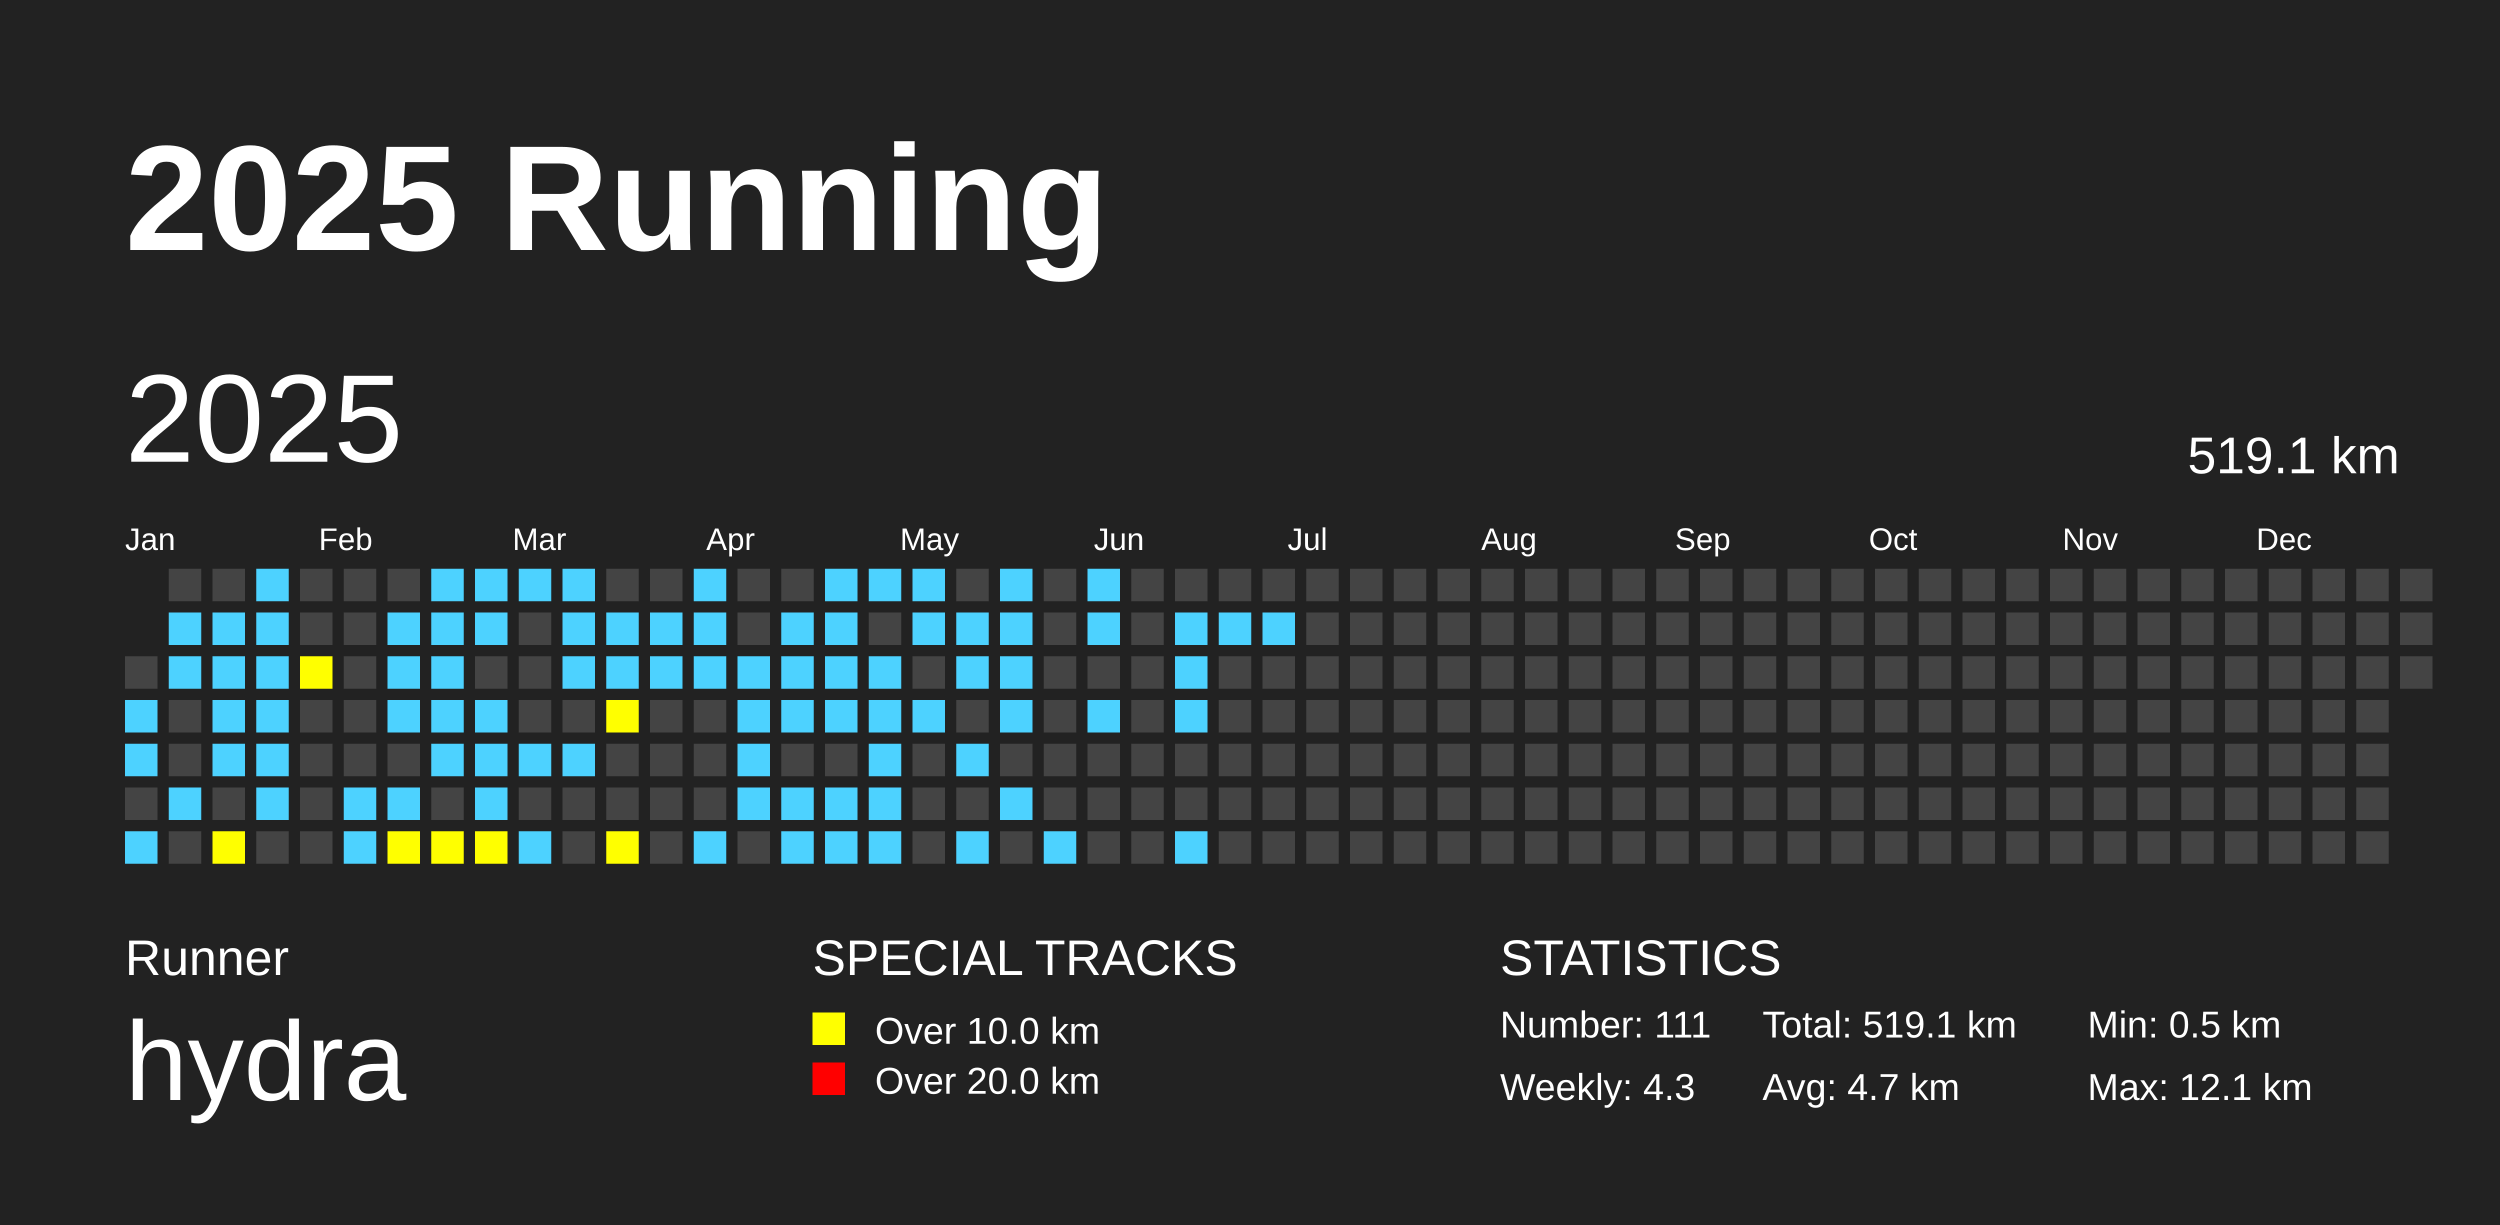
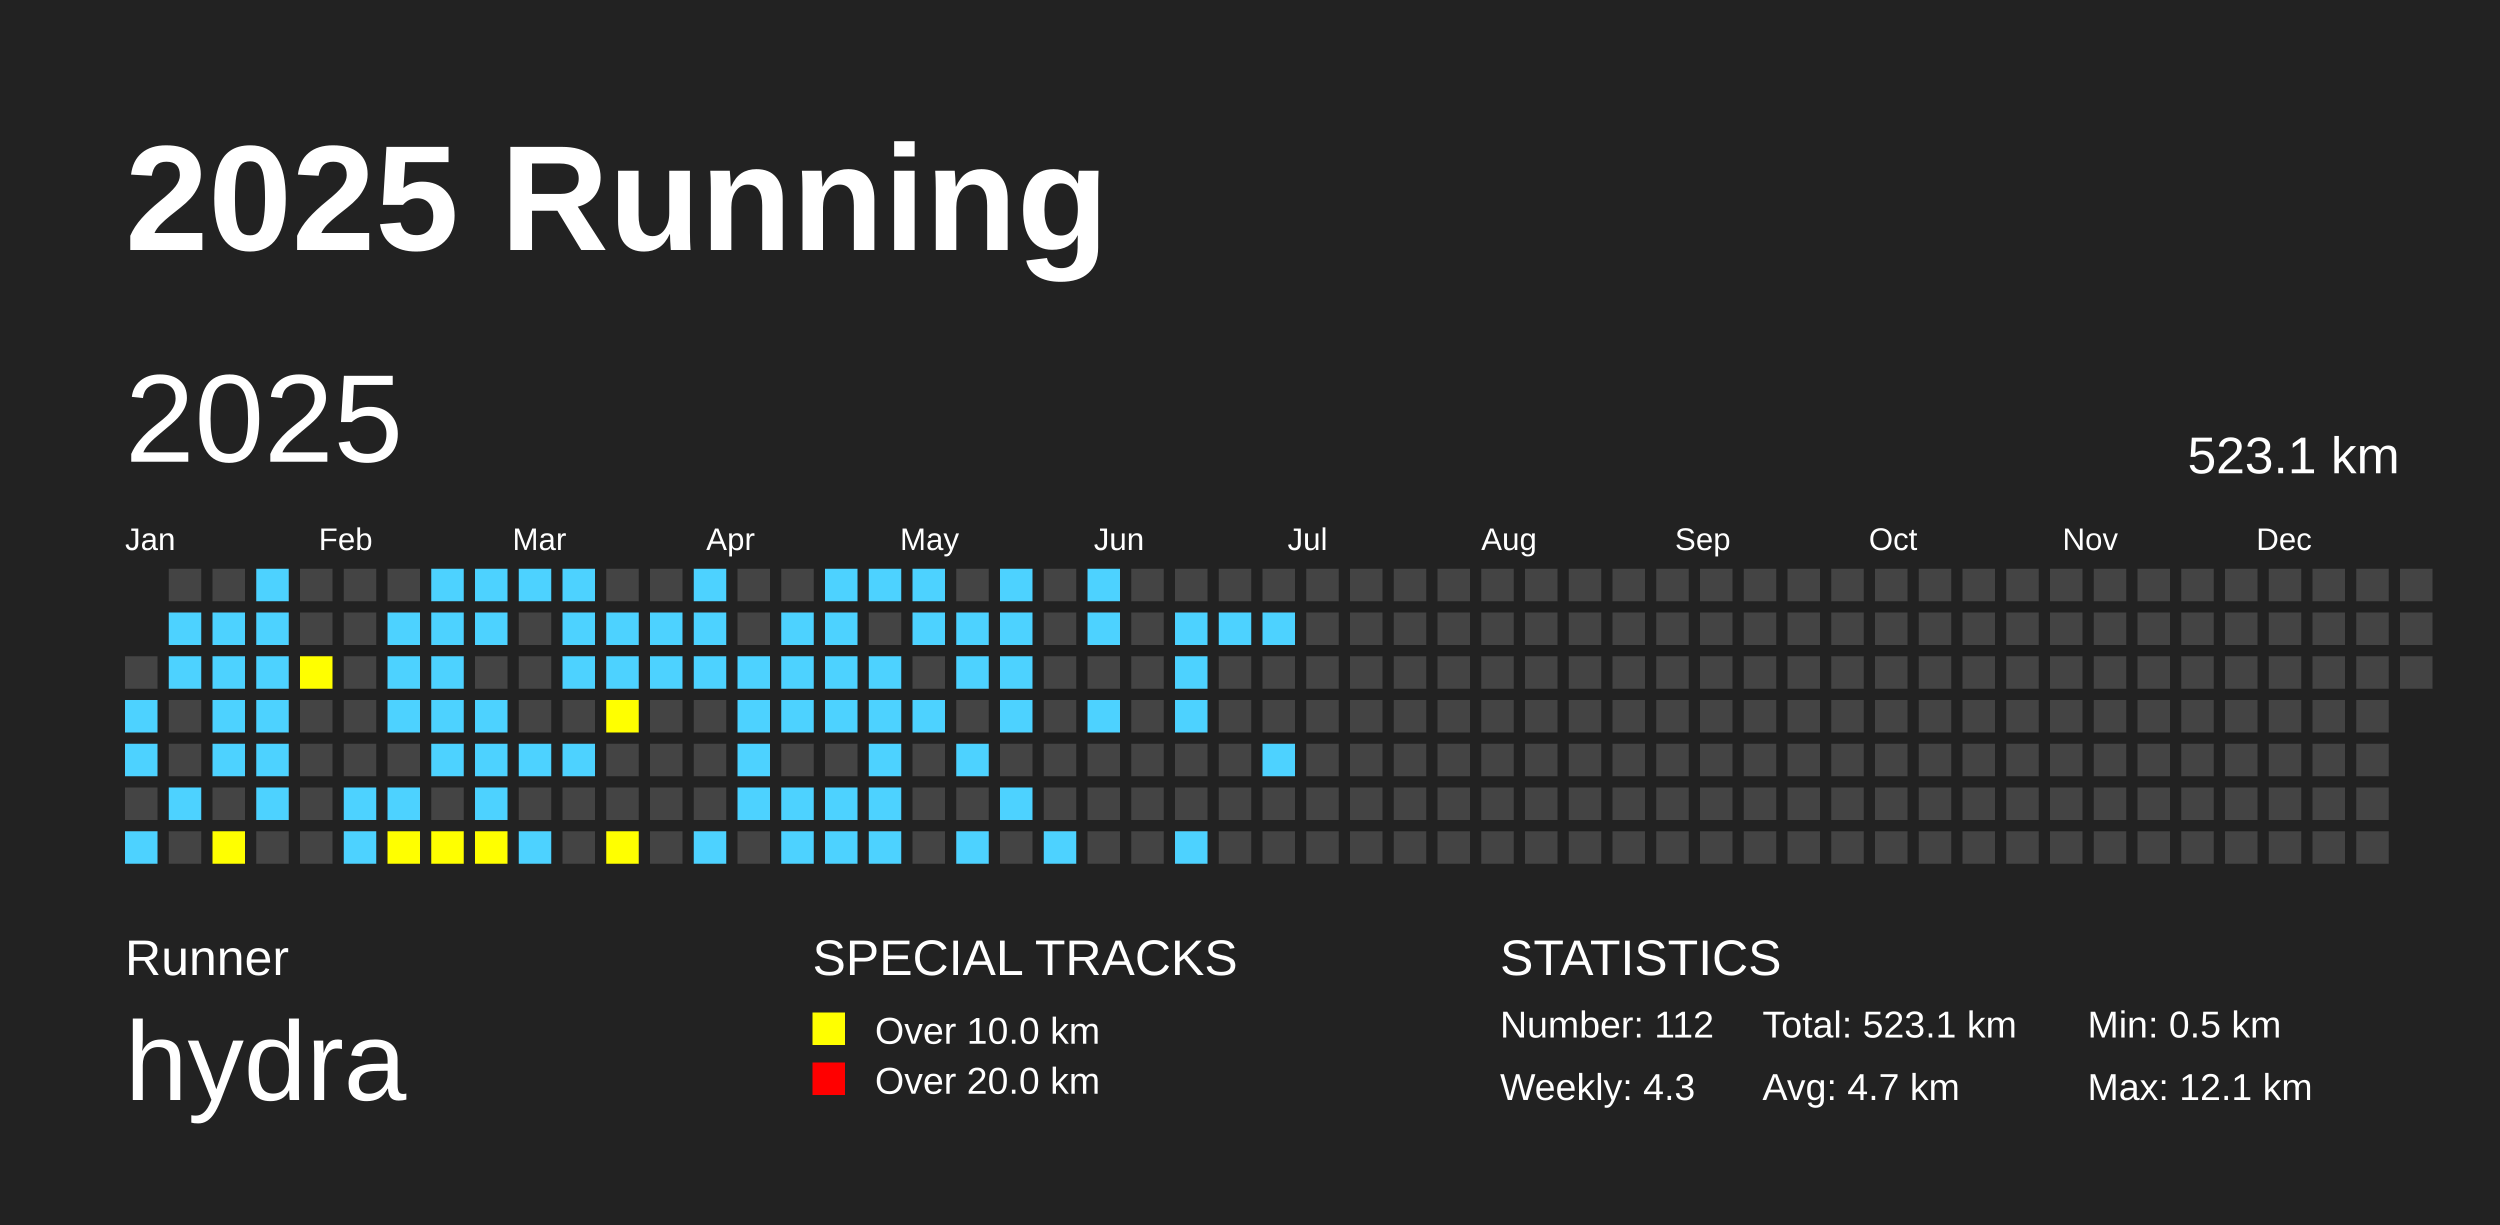
<svg xmlns="http://www.w3.org/2000/svg" baseProfile="full" height="98mm" version="1.1" viewBox="0,0,200,98" width="200mm">
  <defs />
  <rect fill="#222222" height="98" width="200" x="0" y="0" />
  <text fill="#FFFFFF" style="font-size:12px; font-family:Arial; font-weight:bold;" x="10" y="20">2025 Running</text>
  <text fill="#FFFFFF" style="font-size:4px; font-family:Arial" x="10" y="78">Runner</text>
  <text fill="#FFFFFF" style="font-size:9px; font-family:Arial" x="10" y="88">hydra</text>
  <text fill="#FFFFFF" style="font-size:4px; font-family:Arial" x="65" y="78">SPECIAL TRACKS</text>
  <rect fill="yellow" height="2.6" width="2.6" x="65" y="81" />
  <text fill="#FFFFFF" style="font-size:3px; font-family:Arial" x="70" y="83.5">Over 10.0 km</text>
  <rect fill="red" height="2.6" width="2.6" x="65" y="85" />
  <text fill="#FFFFFF" style="font-size:3px; font-family:Arial" x="70" y="87.5">Over 20.0 km</text>
  <text fill="#FFFFFF" style="font-size:4px; font-family:Arial" x="120" y="78">STATISTICS</text>
-   <text fill="#FFFFFF" style="font-size:3px; font-family:Arial" x="120" y="83">Number: 111</text>
+   <text fill="#FFFFFF" style="font-size:3px; font-family:Arial" x="120" y="83">Number: 112</text>
  <text fill="#FFFFFF" style="font-size:3px; font-family:Arial" x="120" y="88">Weekly: 4.3</text>
-   <text fill="#FFFFFF" style="font-size:3px; font-family:Arial" x="141" y="83">Total: 519.1 km</text>
+   <text fill="#FFFFFF" style="font-size:3px; font-family:Arial" x="141" y="83">Total: 523.1 km</text>
  <text fill="#FFFFFF" style="font-size:3px; font-family:Arial" x="141" y="88">Avg: 4.7 km</text>
  <text fill="#FFFFFF" style="font-size:3px; font-family:Arial" x="167" y="83">Min: 0.5 km</text>
  <text fill="#FFFFFF" style="font-size:3px; font-family:Arial" x="167" y="88">Max: 12.1 km</text>
  <text dominant-baseline="hanging" fill="#FFFFFF" style="font-size:10.0px; font-family:Arial;" x="10" y="30">2025</text>
-   <text dominant-baseline="hanging" fill="#FFFFFF" style="font-size:4.125px; font-family:Arial;" x="175" y="35">519.1 km</text>
+   <text dominant-baseline="hanging" fill="#FFFFFF" style="font-size:4.125px; font-family:Arial;" x="175" y="35">523.1 km</text>
  <text fill="#FFFFFF" style="font-size:2.5px; font-family:Arial" x="10.0" y="44">Jan</text>
  <text fill="#FFFFFF" style="font-size:2.5px; font-family:Arial" x="25.5" y="44">Feb</text>
  <text fill="#FFFFFF" style="font-size:2.5px; font-family:Arial" x="41.0" y="44">Mar</text>
  <text fill="#FFFFFF" style="font-size:2.5px; font-family:Arial" x="56.5" y="44">Apr</text>
  <text fill="#FFFFFF" style="font-size:2.5px; font-family:Arial" x="72.0" y="44">May</text>
  <text fill="#FFFFFF" style="font-size:2.5px; font-family:Arial" x="87.5" y="44">Jun</text>
  <text fill="#FFFFFF" style="font-size:2.5px; font-family:Arial" x="103.0" y="44">Jul</text>
  <text fill="#FFFFFF" style="font-size:2.5px; font-family:Arial" x="118.5" y="44">Aug</text>
  <text fill="#FFFFFF" style="font-size:2.5px; font-family:Arial" x="134.0" y="44">Sep</text>
  <text fill="#FFFFFF" style="font-size:2.5px; font-family:Arial" x="149.5" y="44">Oct</text>
  <text fill="#FFFFFF" style="font-size:2.5px; font-family:Arial" x="165.0" y="44">Nov</text>
  <text fill="#FFFFFF" style="font-size:2.5px; font-family:Arial" x="180.5" y="44">Dec</text>
  <rect fill="#444444" height="2.6" width="2.6" x="10.0" y="52.5" />
  <rect fill="#4DD2FF" height="2.6" width="2.6" x="10.0" y="56.0" />
  <rect fill="#4DD2FF" height="2.6" width="2.6" x="10.0" y="59.5" />
  <rect fill="#444444" height="2.6" width="2.6" x="10.0" y="63.0" />
  <rect fill="#4DD2FF" height="2.6" width="2.6" x="10.0" y="66.5" />
  <rect fill="#444444" height="2.6" width="2.6" x="13.5" y="45.5" />
  <rect fill="#4DD2FF" height="2.6" width="2.6" x="13.5" y="49.0" />
  <rect fill="#4DD2FF" height="2.6" width="2.6" x="13.5" y="52.5" />
  <rect fill="#444444" height="2.6" width="2.6" x="13.5" y="56.0" />
  <rect fill="#444444" height="2.6" width="2.6" x="13.5" y="59.5" />
  <rect fill="#4DD2FF" height="2.6" width="2.6" x="13.5" y="63.0" />
  <rect fill="#444444" height="2.6" width="2.6" x="13.5" y="66.5" />
  <rect fill="#444444" height="2.6" width="2.6" x="17.0" y="45.5" />
  <rect fill="#4DD2FF" height="2.6" width="2.6" x="17.0" y="49.0" />
  <rect fill="#4DD2FF" height="2.6" width="2.6" x="17.0" y="52.5" />
  <rect fill="#4DD2FF" height="2.6" width="2.6" x="17.0" y="56.0" />
  <rect fill="#4DD2FF" height="2.6" width="2.6" x="17.0" y="59.5" />
  <rect fill="#444444" height="2.6" width="2.6" x="17.0" y="63.0" />
  <rect fill="yellow" height="2.6" width="2.6" x="17.0" y="66.5" />
  <rect fill="#4DD2FF" height="2.6" width="2.6" x="20.5" y="45.5" />
  <rect fill="#4DD2FF" height="2.6" width="2.6" x="20.5" y="49.0" />
  <rect fill="#4DD2FF" height="2.6" width="2.6" x="20.5" y="52.5" />
  <rect fill="#4DD2FF" height="2.6" width="2.6" x="20.5" y="56.0" />
  <rect fill="#4DD2FF" height="2.6" width="2.6" x="20.5" y="59.5" />
  <rect fill="#4DD2FF" height="2.6" width="2.6" x="20.5" y="63.0" />
  <rect fill="#444444" height="2.6" width="2.6" x="20.5" y="66.5" />
  <rect fill="#444444" height="2.6" width="2.6" x="24.0" y="45.5" />
  <rect fill="#444444" height="2.6" width="2.6" x="24.0" y="49.0" />
  <rect fill="yellow" height="2.6" width="2.6" x="24.0" y="52.5" />
  <rect fill="#444444" height="2.6" width="2.6" x="24.0" y="56.0" />
  <rect fill="#444444" height="2.6" width="2.6" x="24.0" y="59.5" />
  <rect fill="#444444" height="2.6" width="2.6" x="24.0" y="63.0" />
  <rect fill="#444444" height="2.6" width="2.6" x="24.0" y="66.5" />
  <rect fill="#444444" height="2.6" width="2.6" x="27.5" y="45.5" />
  <rect fill="#444444" height="2.6" width="2.6" x="27.5" y="49.0" />
  <rect fill="#444444" height="2.6" width="2.6" x="27.5" y="52.5" />
  <rect fill="#444444" height="2.6" width="2.6" x="27.5" y="56.0" />
  <rect fill="#444444" height="2.6" width="2.6" x="27.5" y="59.5" />
  <rect fill="#4DD2FF" height="2.6" width="2.6" x="27.5" y="63.0" />
  <rect fill="#4DD2FF" height="2.6" width="2.6" x="27.5" y="66.5" />
  <rect fill="#444444" height="2.6" width="2.6" x="31.0" y="45.5" />
  <rect fill="#4DD2FF" height="2.6" width="2.6" x="31.0" y="49.0" />
  <rect fill="#4DD2FF" height="2.6" width="2.6" x="31.0" y="52.5" />
  <rect fill="#4DD2FF" height="2.6" width="2.6" x="31.0" y="56.0" />
  <rect fill="#444444" height="2.6" width="2.6" x="31.0" y="59.5" />
  <rect fill="#4DD2FF" height="2.6" width="2.6" x="31.0" y="63.0" />
  <rect fill="yellow" height="2.6" width="2.6" x="31.0" y="66.5" />
  <rect fill="#4DD2FF" height="2.6" width="2.6" x="34.5" y="45.5" />
  <rect fill="#4DD2FF" height="2.6" width="2.6" x="34.5" y="49.0" />
  <rect fill="#4DD2FF" height="2.6" width="2.6" x="34.5" y="52.5" />
  <rect fill="#4DD2FF" height="2.6" width="2.6" x="34.5" y="56.0" />
  <rect fill="#4DD2FF" height="2.6" width="2.6" x="34.5" y="59.5" />
  <rect fill="#444444" height="2.6" width="2.6" x="34.5" y="63.0" />
  <rect fill="yellow" height="2.6" width="2.6" x="34.5" y="66.5" />
  <rect fill="#4DD2FF" height="2.6" width="2.6" x="38.0" y="45.5" />
  <rect fill="#4DD2FF" height="2.6" width="2.6" x="38.0" y="49.0" />
  <rect fill="#444444" height="2.6" width="2.6" x="38.0" y="52.5" />
  <rect fill="#4DD2FF" height="2.6" width="2.6" x="38.0" y="56.0" />
  <rect fill="#4DD2FF" height="2.6" width="2.6" x="38.0" y="59.5" />
  <rect fill="#4DD2FF" height="2.6" width="2.6" x="38.0" y="63.0" />
  <rect fill="yellow" height="2.6" width="2.6" x="38.0" y="66.5" />
  <rect fill="#4DD2FF" height="2.6" width="2.6" x="41.5" y="45.5" />
  <rect fill="#444444" height="2.6" width="2.6" x="41.5" y="49.0" />
  <rect fill="#444444" height="2.6" width="2.6" x="41.5" y="52.5" />
  <rect fill="#444444" height="2.6" width="2.6" x="41.5" y="56.0" />
  <rect fill="#4DD2FF" height="2.6" width="2.6" x="41.5" y="59.5" />
  <rect fill="#444444" height="2.6" width="2.6" x="41.5" y="63.0" />
  <rect fill="#4DD2FF" height="2.6" width="2.6" x="41.5" y="66.5" />
  <rect fill="#4DD2FF" height="2.6" width="2.6" x="45.0" y="45.5" />
  <rect fill="#4DD2FF" height="2.6" width="2.6" x="45.0" y="49.0" />
  <rect fill="#4DD2FF" height="2.6" width="2.6" x="45.0" y="52.5" />
  <rect fill="#444444" height="2.6" width="2.6" x="45.0" y="56.0" />
  <rect fill="#4DD2FF" height="2.6" width="2.6" x="45.0" y="59.5" />
  <rect fill="#444444" height="2.6" width="2.6" x="45.0" y="63.0" />
  <rect fill="#444444" height="2.6" width="2.6" x="45.0" y="66.5" />
  <rect fill="#444444" height="2.6" width="2.6" x="48.5" y="45.5" />
  <rect fill="#4DD2FF" height="2.6" width="2.6" x="48.5" y="49.0" />
  <rect fill="#4DD2FF" height="2.6" width="2.6" x="48.5" y="52.5" />
  <rect fill="yellow" height="2.6" width="2.6" x="48.5" y="56.0" />
  <rect fill="#444444" height="2.6" width="2.6" x="48.5" y="59.5" />
  <rect fill="#444444" height="2.6" width="2.6" x="48.5" y="63.0" />
  <rect fill="yellow" height="2.6" width="2.6" x="48.5" y="66.5" />
  <rect fill="#444444" height="2.6" width="2.6" x="52.0" y="45.5" />
  <rect fill="#4DD2FF" height="2.6" width="2.6" x="52.0" y="49.0" />
  <rect fill="#4DD2FF" height="2.6" width="2.6" x="52.0" y="52.5" />
  <rect fill="#444444" height="2.6" width="2.6" x="52.0" y="56.0" />
  <rect fill="#444444" height="2.6" width="2.6" x="52.0" y="59.5" />
  <rect fill="#444444" height="2.6" width="2.6" x="52.0" y="63.0" />
  <rect fill="#444444" height="2.6" width="2.6" x="52.0" y="66.5" />
  <rect fill="#4DD2FF" height="2.6" width="2.6" x="55.5" y="45.5" />
  <rect fill="#4DD2FF" height="2.6" width="2.6" x="55.5" y="49.0" />
  <rect fill="#4DD2FF" height="2.6" width="2.6" x="55.5" y="52.5" />
  <rect fill="#444444" height="2.6" width="2.6" x="55.5" y="56.0" />
  <rect fill="#444444" height="2.6" width="2.6" x="55.5" y="59.5" />
  <rect fill="#444444" height="2.6" width="2.6" x="55.5" y="63.0" />
  <rect fill="#4DD2FF" height="2.6" width="2.6" x="55.5" y="66.5" />
  <rect fill="#444444" height="2.6" width="2.6" x="59.0" y="45.5" />
  <rect fill="#444444" height="2.6" width="2.6" x="59.0" y="49.0" />
  <rect fill="#4DD2FF" height="2.6" width="2.6" x="59.0" y="52.5" />
  <rect fill="#4DD2FF" height="2.6" width="2.6" x="59.0" y="56.0" />
  <rect fill="#4DD2FF" height="2.6" width="2.6" x="59.0" y="59.5" />
  <rect fill="#4DD2FF" height="2.6" width="2.6" x="59.0" y="63.0" />
  <rect fill="#444444" height="2.6" width="2.6" x="59.0" y="66.5" />
  <rect fill="#444444" height="2.6" width="2.6" x="62.5" y="45.5" />
  <rect fill="#4DD2FF" height="2.6" width="2.6" x="62.5" y="49.0" />
  <rect fill="#4DD2FF" height="2.6" width="2.6" x="62.5" y="52.5" />
  <rect fill="#4DD2FF" height="2.6" width="2.6" x="62.5" y="56.0" />
  <rect fill="#444444" height="2.6" width="2.6" x="62.5" y="59.5" />
  <rect fill="#4DD2FF" height="2.6" width="2.6" x="62.5" y="63.0" />
  <rect fill="#4DD2FF" height="2.6" width="2.6" x="62.5" y="66.5" />
  <rect fill="#4DD2FF" height="2.6" width="2.6" x="66.0" y="45.5" />
  <rect fill="#4DD2FF" height="2.6" width="2.6" x="66.0" y="49.0" />
  <rect fill="#4DD2FF" height="2.6" width="2.6" x="66.0" y="52.5" />
  <rect fill="#4DD2FF" height="2.6" width="2.6" x="66.0" y="56.0" />
  <rect fill="#444444" height="2.6" width="2.6" x="66.0" y="59.5" />
  <rect fill="#4DD2FF" height="2.6" width="2.6" x="66.0" y="63.0" />
  <rect fill="#4DD2FF" height="2.6" width="2.6" x="66.0" y="66.5" />
  <rect fill="#4DD2FF" height="2.6" width="2.6" x="69.5" y="45.5" />
  <rect fill="#444444" height="2.6" width="2.6" x="69.5" y="49.0" />
  <rect fill="#4DD2FF" height="2.6" width="2.6" x="69.5" y="52.5" />
  <rect fill="#4DD2FF" height="2.6" width="2.6" x="69.5" y="56.0" />
  <rect fill="#4DD2FF" height="2.6" width="2.6" x="69.5" y="59.5" />
  <rect fill="#4DD2FF" height="2.6" width="2.6" x="69.5" y="63.0" />
  <rect fill="#4DD2FF" height="2.6" width="2.6" x="69.5" y="66.5" />
  <rect fill="#4DD2FF" height="2.6" width="2.6" x="73.0" y="45.5" />
  <rect fill="#4DD2FF" height="2.6" width="2.6" x="73.0" y="49.0" />
  <rect fill="#444444" height="2.6" width="2.6" x="73.0" y="52.5" />
  <rect fill="#4DD2FF" height="2.6" width="2.6" x="73.0" y="56.0" />
  <rect fill="#444444" height="2.6" width="2.6" x="73.0" y="59.5" />
  <rect fill="#444444" height="2.6" width="2.6" x="73.0" y="63.0" />
  <rect fill="#444444" height="2.6" width="2.6" x="73.0" y="66.5" />
  <rect fill="#444444" height="2.6" width="2.6" x="76.5" y="45.5" />
  <rect fill="#4DD2FF" height="2.6" width="2.6" x="76.5" y="49.0" />
  <rect fill="#4DD2FF" height="2.6" width="2.6" x="76.5" y="52.5" />
  <rect fill="#444444" height="2.6" width="2.6" x="76.5" y="56.0" />
  <rect fill="#4DD2FF" height="2.6" width="2.6" x="76.5" y="59.5" />
  <rect fill="#444444" height="2.6" width="2.6" x="76.5" y="63.0" />
  <rect fill="#4DD2FF" height="2.6" width="2.6" x="76.5" y="66.5" />
  <rect fill="#4DD2FF" height="2.6" width="2.6" x="80.0" y="45.5" />
  <rect fill="#4DD2FF" height="2.6" width="2.6" x="80.0" y="49.0" />
  <rect fill="#4DD2FF" height="2.6" width="2.6" x="80.0" y="52.5" />
  <rect fill="#4DD2FF" height="2.6" width="2.6" x="80.0" y="56.0" />
  <rect fill="#444444" height="2.6" width="2.6" x="80.0" y="59.5" />
  <rect fill="#4DD2FF" height="2.6" width="2.6" x="80.0" y="63.0" />
  <rect fill="#444444" height="2.6" width="2.6" x="80.0" y="66.5" />
  <rect fill="#444444" height="2.6" width="2.6" x="83.5" y="45.5" />
  <rect fill="#444444" height="2.6" width="2.6" x="83.5" y="49.0" />
  <rect fill="#444444" height="2.6" width="2.6" x="83.5" y="52.5" />
  <rect fill="#444444" height="2.6" width="2.6" x="83.5" y="56.0" />
  <rect fill="#444444" height="2.6" width="2.6" x="83.5" y="59.5" />
  <rect fill="#444444" height="2.6" width="2.6" x="83.5" y="63.0" />
  <rect fill="#4DD2FF" height="2.6" width="2.6" x="83.5" y="66.5" />
  <rect fill="#4DD2FF" height="2.6" width="2.6" x="87.0" y="45.5" />
  <rect fill="#4DD2FF" height="2.6" width="2.6" x="87.0" y="49.0" />
  <rect fill="#444444" height="2.6" width="2.6" x="87.0" y="52.5" />
  <rect fill="#4DD2FF" height="2.6" width="2.6" x="87.0" y="56.0" />
  <rect fill="#444444" height="2.6" width="2.6" x="87.0" y="59.5" />
  <rect fill="#444444" height="2.6" width="2.6" x="87.0" y="63.0" />
  <rect fill="#444444" height="2.6" width="2.6" x="87.0" y="66.5" />
  <rect fill="#444444" height="2.6" width="2.6" x="90.5" y="45.5" />
  <rect fill="#444444" height="2.6" width="2.6" x="90.5" y="49.0" />
  <rect fill="#444444" height="2.6" width="2.6" x="90.5" y="52.5" />
  <rect fill="#444444" height="2.6" width="2.6" x="90.5" y="56.0" />
  <rect fill="#444444" height="2.6" width="2.6" x="90.5" y="59.5" />
  <rect fill="#444444" height="2.6" width="2.6" x="90.5" y="63.0" />
  <rect fill="#444444" height="2.6" width="2.6" x="90.5" y="66.5" />
  <rect fill="#444444" height="2.6" width="2.6" x="94.0" y="45.5" />
  <rect fill="#4DD2FF" height="2.6" width="2.6" x="94.0" y="49.0" />
  <rect fill="#4DD2FF" height="2.6" width="2.6" x="94.0" y="52.5" />
  <rect fill="#4DD2FF" height="2.6" width="2.6" x="94.0" y="56.0" />
  <rect fill="#444444" height="2.6" width="2.6" x="94.0" y="59.5" />
  <rect fill="#444444" height="2.6" width="2.6" x="94.0" y="63.0" />
  <rect fill="#4DD2FF" height="2.6" width="2.6" x="94.0" y="66.5" />
  <rect fill="#444444" height="2.6" width="2.6" x="97.5" y="45.5" />
  <rect fill="#4DD2FF" height="2.6" width="2.6" x="97.5" y="49.0" />
  <rect fill="#444444" height="2.6" width="2.6" x="97.5" y="52.5" />
  <rect fill="#444444" height="2.6" width="2.6" x="97.5" y="56.0" />
  <rect fill="#444444" height="2.6" width="2.6" x="97.5" y="59.5" />
  <rect fill="#444444" height="2.6" width="2.6" x="97.5" y="63.0" />
  <rect fill="#444444" height="2.6" width="2.6" x="97.5" y="66.5" />
  <rect fill="#444444" height="2.6" width="2.6" x="101.0" y="45.5" />
  <rect fill="#4DD2FF" height="2.6" width="2.6" x="101.0" y="49.0" />
  <rect fill="#444444" height="2.6" width="2.6" x="101.0" y="52.5" />
  <rect fill="#444444" height="2.6" width="2.6" x="101.0" y="56.0" />
-   <rect fill="#444444" height="2.6" width="2.6" x="101.0" y="59.5" />
+   <rect fill="#4DD2FF" height="2.6" width="2.6" x="101.0" y="59.5" />
  <rect fill="#444444" height="2.6" width="2.6" x="101.0" y="63.0" />
  <rect fill="#444444" height="2.6" width="2.6" x="101.0" y="66.5" />
  <rect fill="#444444" height="2.6" width="2.6" x="104.5" y="45.5" />
  <rect fill="#444444" height="2.6" width="2.6" x="104.5" y="49.0" />
  <rect fill="#444444" height="2.6" width="2.6" x="104.5" y="52.5" />
  <rect fill="#444444" height="2.6" width="2.6" x="104.5" y="56.0" />
  <rect fill="#444444" height="2.6" width="2.6" x="104.5" y="59.5" />
  <rect fill="#444444" height="2.6" width="2.6" x="104.5" y="63.0" />
  <rect fill="#444444" height="2.6" width="2.6" x="104.5" y="66.5" />
  <rect fill="#444444" height="2.6" width="2.6" x="108.0" y="45.5" />
  <rect fill="#444444" height="2.6" width="2.6" x="108.0" y="49.0" />
  <rect fill="#444444" height="2.6" width="2.6" x="108.0" y="52.5" />
  <rect fill="#444444" height="2.6" width="2.6" x="108.0" y="56.0" />
  <rect fill="#444444" height="2.6" width="2.6" x="108.0" y="59.5" />
  <rect fill="#444444" height="2.6" width="2.6" x="108.0" y="63.0" />
  <rect fill="#444444" height="2.6" width="2.6" x="108.0" y="66.5" />
  <rect fill="#444444" height="2.6" width="2.6" x="111.5" y="45.5" />
  <rect fill="#444444" height="2.6" width="2.6" x="111.5" y="49.0" />
  <rect fill="#444444" height="2.6" width="2.6" x="111.5" y="52.5" />
  <rect fill="#444444" height="2.6" width="2.6" x="111.5" y="56.0" />
  <rect fill="#444444" height="2.6" width="2.6" x="111.5" y="59.5" />
  <rect fill="#444444" height="2.6" width="2.6" x="111.5" y="63.0" />
  <rect fill="#444444" height="2.6" width="2.6" x="111.5" y="66.5" />
  <rect fill="#444444" height="2.6" width="2.6" x="115.0" y="45.5" />
  <rect fill="#444444" height="2.6" width="2.6" x="115.0" y="49.0" />
  <rect fill="#444444" height="2.6" width="2.6" x="115.0" y="52.5" />
  <rect fill="#444444" height="2.6" width="2.6" x="115.0" y="56.0" />
  <rect fill="#444444" height="2.6" width="2.6" x="115.0" y="59.5" />
  <rect fill="#444444" height="2.6" width="2.6" x="115.0" y="63.0" />
  <rect fill="#444444" height="2.6" width="2.6" x="115.0" y="66.5" />
  <rect fill="#444444" height="2.6" width="2.6" x="118.5" y="45.5" />
  <rect fill="#444444" height="2.6" width="2.6" x="118.5" y="49.0" />
  <rect fill="#444444" height="2.6" width="2.6" x="118.5" y="52.5" />
  <rect fill="#444444" height="2.6" width="2.6" x="118.5" y="56.0" />
  <rect fill="#444444" height="2.6" width="2.6" x="118.5" y="59.5" />
  <rect fill="#444444" height="2.6" width="2.6" x="118.5" y="63.0" />
  <rect fill="#444444" height="2.6" width="2.6" x="118.5" y="66.5" />
  <rect fill="#444444" height="2.6" width="2.6" x="122.0" y="45.5" />
  <rect fill="#444444" height="2.6" width="2.6" x="122.0" y="49.0" />
  <rect fill="#444444" height="2.6" width="2.6" x="122.0" y="52.5" />
  <rect fill="#444444" height="2.6" width="2.6" x="122.0" y="56.0" />
  <rect fill="#444444" height="2.6" width="2.6" x="122.0" y="59.5" />
  <rect fill="#444444" height="2.6" width="2.6" x="122.0" y="63.0" />
  <rect fill="#444444" height="2.6" width="2.6" x="122.0" y="66.5" />
  <rect fill="#444444" height="2.6" width="2.6" x="125.5" y="45.5" />
  <rect fill="#444444" height="2.6" width="2.6" x="125.5" y="49.0" />
  <rect fill="#444444" height="2.6" width="2.6" x="125.5" y="52.5" />
  <rect fill="#444444" height="2.6" width="2.6" x="125.5" y="56.0" />
  <rect fill="#444444" height="2.6" width="2.6" x="125.5" y="59.5" />
  <rect fill="#444444" height="2.6" width="2.6" x="125.5" y="63.0" />
  <rect fill="#444444" height="2.6" width="2.6" x="125.5" y="66.5" />
  <rect fill="#444444" height="2.6" width="2.6" x="129.0" y="45.5" />
  <rect fill="#444444" height="2.6" width="2.6" x="129.0" y="49.0" />
  <rect fill="#444444" height="2.6" width="2.6" x="129.0" y="52.5" />
  <rect fill="#444444" height="2.6" width="2.6" x="129.0" y="56.0" />
  <rect fill="#444444" height="2.6" width="2.6" x="129.0" y="59.5" />
  <rect fill="#444444" height="2.6" width="2.6" x="129.0" y="63.0" />
  <rect fill="#444444" height="2.6" width="2.6" x="129.0" y="66.5" />
  <rect fill="#444444" height="2.6" width="2.6" x="132.5" y="45.5" />
  <rect fill="#444444" height="2.6" width="2.6" x="132.5" y="49.0" />
  <rect fill="#444444" height="2.6" width="2.6" x="132.5" y="52.5" />
  <rect fill="#444444" height="2.6" width="2.6" x="132.5" y="56.0" />
  <rect fill="#444444" height="2.6" width="2.6" x="132.5" y="59.5" />
  <rect fill="#444444" height="2.6" width="2.6" x="132.5" y="63.0" />
  <rect fill="#444444" height="2.6" width="2.6" x="132.5" y="66.5" />
  <rect fill="#444444" height="2.6" width="2.6" x="136.0" y="45.5" />
  <rect fill="#444444" height="2.6" width="2.6" x="136.0" y="49.0" />
  <rect fill="#444444" height="2.6" width="2.6" x="136.0" y="52.5" />
  <rect fill="#444444" height="2.6" width="2.6" x="136.0" y="56.0" />
  <rect fill="#444444" height="2.6" width="2.6" x="136.0" y="59.5" />
  <rect fill="#444444" height="2.6" width="2.6" x="136.0" y="63.0" />
  <rect fill="#444444" height="2.6" width="2.6" x="136.0" y="66.5" />
  <rect fill="#444444" height="2.6" width="2.6" x="139.5" y="45.5" />
  <rect fill="#444444" height="2.6" width="2.6" x="139.5" y="49.0" />
  <rect fill="#444444" height="2.6" width="2.6" x="139.5" y="52.5" />
  <rect fill="#444444" height="2.6" width="2.6" x="139.5" y="56.0" />
  <rect fill="#444444" height="2.6" width="2.6" x="139.5" y="59.5" />
  <rect fill="#444444" height="2.6" width="2.6" x="139.5" y="63.0" />
  <rect fill="#444444" height="2.6" width="2.6" x="139.5" y="66.5" />
  <rect fill="#444444" height="2.6" width="2.6" x="143.0" y="45.5" />
  <rect fill="#444444" height="2.6" width="2.6" x="143.0" y="49.0" />
  <rect fill="#444444" height="2.6" width="2.6" x="143.0" y="52.5" />
  <rect fill="#444444" height="2.6" width="2.6" x="143.0" y="56.0" />
  <rect fill="#444444" height="2.6" width="2.6" x="143.0" y="59.5" />
  <rect fill="#444444" height="2.6" width="2.6" x="143.0" y="63.0" />
  <rect fill="#444444" height="2.6" width="2.6" x="143.0" y="66.5" />
  <rect fill="#444444" height="2.6" width="2.6" x="146.5" y="45.5" />
  <rect fill="#444444" height="2.6" width="2.6" x="146.5" y="49.0" />
  <rect fill="#444444" height="2.6" width="2.6" x="146.5" y="52.5" />
  <rect fill="#444444" height="2.6" width="2.6" x="146.5" y="56.0" />
  <rect fill="#444444" height="2.6" width="2.6" x="146.5" y="59.5" />
  <rect fill="#444444" height="2.6" width="2.6" x="146.5" y="63.0" />
  <rect fill="#444444" height="2.6" width="2.6" x="146.5" y="66.5" />
  <rect fill="#444444" height="2.6" width="2.6" x="150.0" y="45.5" />
  <rect fill="#444444" height="2.6" width="2.6" x="150.0" y="49.0" />
  <rect fill="#444444" height="2.6" width="2.6" x="150.0" y="52.5" />
  <rect fill="#444444" height="2.6" width="2.6" x="150.0" y="56.0" />
  <rect fill="#444444" height="2.6" width="2.6" x="150.0" y="59.5" />
  <rect fill="#444444" height="2.6" width="2.6" x="150.0" y="63.0" />
  <rect fill="#444444" height="2.6" width="2.6" x="150.0" y="66.5" />
  <rect fill="#444444" height="2.6" width="2.6" x="153.5" y="45.5" />
  <rect fill="#444444" height="2.6" width="2.6" x="153.5" y="49.0" />
  <rect fill="#444444" height="2.6" width="2.6" x="153.5" y="52.5" />
  <rect fill="#444444" height="2.6" width="2.6" x="153.5" y="56.0" />
  <rect fill="#444444" height="2.6" width="2.6" x="153.5" y="59.5" />
  <rect fill="#444444" height="2.6" width="2.6" x="153.5" y="63.0" />
  <rect fill="#444444" height="2.6" width="2.6" x="153.5" y="66.5" />
  <rect fill="#444444" height="2.6" width="2.6" x="157.0" y="45.5" />
  <rect fill="#444444" height="2.6" width="2.6" x="157.0" y="49.0" />
  <rect fill="#444444" height="2.6" width="2.6" x="157.0" y="52.5" />
  <rect fill="#444444" height="2.6" width="2.6" x="157.0" y="56.0" />
  <rect fill="#444444" height="2.6" width="2.6" x="157.0" y="59.5" />
  <rect fill="#444444" height="2.6" width="2.6" x="157.0" y="63.0" />
  <rect fill="#444444" height="2.6" width="2.6" x="157.0" y="66.5" />
  <rect fill="#444444" height="2.6" width="2.6" x="160.5" y="45.5" />
  <rect fill="#444444" height="2.6" width="2.6" x="160.5" y="49.0" />
  <rect fill="#444444" height="2.6" width="2.6" x="160.5" y="52.5" />
  <rect fill="#444444" height="2.6" width="2.6" x="160.5" y="56.0" />
  <rect fill="#444444" height="2.6" width="2.6" x="160.5" y="59.5" />
  <rect fill="#444444" height="2.6" width="2.6" x="160.5" y="63.0" />
  <rect fill="#444444" height="2.6" width="2.6" x="160.5" y="66.5" />
  <rect fill="#444444" height="2.6" width="2.6" x="164.0" y="45.5" />
  <rect fill="#444444" height="2.6" width="2.6" x="164.0" y="49.0" />
  <rect fill="#444444" height="2.6" width="2.6" x="164.0" y="52.5" />
  <rect fill="#444444" height="2.6" width="2.6" x="164.0" y="56.0" />
  <rect fill="#444444" height="2.6" width="2.6" x="164.0" y="59.5" />
  <rect fill="#444444" height="2.6" width="2.6" x="164.0" y="63.0" />
  <rect fill="#444444" height="2.6" width="2.6" x="164.0" y="66.5" />
  <rect fill="#444444" height="2.6" width="2.6" x="167.5" y="45.5" />
  <rect fill="#444444" height="2.6" width="2.6" x="167.5" y="49.0" />
  <rect fill="#444444" height="2.6" width="2.6" x="167.5" y="52.5" />
  <rect fill="#444444" height="2.6" width="2.6" x="167.5" y="56.0" />
  <rect fill="#444444" height="2.6" width="2.6" x="167.5" y="59.5" />
  <rect fill="#444444" height="2.6" width="2.6" x="167.5" y="63.0" />
  <rect fill="#444444" height="2.6" width="2.6" x="167.5" y="66.5" />
  <rect fill="#444444" height="2.6" width="2.6" x="171.0" y="45.5" />
  <rect fill="#444444" height="2.6" width="2.6" x="171.0" y="49.0" />
  <rect fill="#444444" height="2.6" width="2.6" x="171.0" y="52.5" />
  <rect fill="#444444" height="2.6" width="2.6" x="171.0" y="56.0" />
  <rect fill="#444444" height="2.6" width="2.6" x="171.0" y="59.5" />
  <rect fill="#444444" height="2.6" width="2.6" x="171.0" y="63.0" />
  <rect fill="#444444" height="2.6" width="2.6" x="171.0" y="66.5" />
  <rect fill="#444444" height="2.6" width="2.6" x="174.5" y="45.5" />
  <rect fill="#444444" height="2.6" width="2.6" x="174.5" y="49.0" />
  <rect fill="#444444" height="2.6" width="2.6" x="174.5" y="52.5" />
  <rect fill="#444444" height="2.6" width="2.6" x="174.5" y="56.0" />
  <rect fill="#444444" height="2.6" width="2.6" x="174.5" y="59.5" />
  <rect fill="#444444" height="2.6" width="2.6" x="174.5" y="63.0" />
  <rect fill="#444444" height="2.6" width="2.6" x="174.5" y="66.5" />
  <rect fill="#444444" height="2.6" width="2.6" x="178.0" y="45.5" />
  <rect fill="#444444" height="2.6" width="2.6" x="178.0" y="49.0" />
  <rect fill="#444444" height="2.6" width="2.6" x="178.0" y="52.5" />
  <rect fill="#444444" height="2.6" width="2.6" x="178.0" y="56.0" />
  <rect fill="#444444" height="2.6" width="2.6" x="178.0" y="59.5" />
  <rect fill="#444444" height="2.6" width="2.6" x="178.0" y="63.0" />
  <rect fill="#444444" height="2.6" width="2.6" x="178.0" y="66.5" />
  <rect fill="#444444" height="2.6" width="2.6" x="181.5" y="45.5" />
  <rect fill="#444444" height="2.6" width="2.6" x="181.5" y="49.0" />
  <rect fill="#444444" height="2.6" width="2.6" x="181.5" y="52.5" />
  <rect fill="#444444" height="2.6" width="2.6" x="181.5" y="56.0" />
  <rect fill="#444444" height="2.6" width="2.6" x="181.5" y="59.5" />
  <rect fill="#444444" height="2.6" width="2.6" x="181.5" y="63.0" />
  <rect fill="#444444" height="2.6" width="2.6" x="181.5" y="66.5" />
  <rect fill="#444444" height="2.6" width="2.6" x="185.0" y="45.5" />
  <rect fill="#444444" height="2.6" width="2.6" x="185.0" y="49.0" />
  <rect fill="#444444" height="2.6" width="2.6" x="185.0" y="52.5" />
  <rect fill="#444444" height="2.6" width="2.6" x="185.0" y="56.0" />
  <rect fill="#444444" height="2.6" width="2.6" x="185.0" y="59.5" />
  <rect fill="#444444" height="2.6" width="2.6" x="185.0" y="63.0" />
  <rect fill="#444444" height="2.6" width="2.6" x="185.0" y="66.5" />
  <rect fill="#444444" height="2.6" width="2.6" x="188.5" y="45.5" />
  <rect fill="#444444" height="2.6" width="2.6" x="188.5" y="49.0" />
  <rect fill="#444444" height="2.6" width="2.6" x="188.5" y="52.5" />
  <rect fill="#444444" height="2.6" width="2.6" x="188.5" y="56.0" />
  <rect fill="#444444" height="2.6" width="2.6" x="188.5" y="59.5" />
  <rect fill="#444444" height="2.6" width="2.6" x="188.5" y="63.0" />
  <rect fill="#444444" height="2.6" width="2.6" x="188.5" y="66.5" />
  <rect fill="#444444" height="2.6" width="2.6" x="192.0" y="45.5" />
  <rect fill="#444444" height="2.6" width="2.6" x="192.0" y="49.0" />
  <rect fill="#444444" height="2.6" width="2.6" x="192.0" y="52.5" />
</svg>
